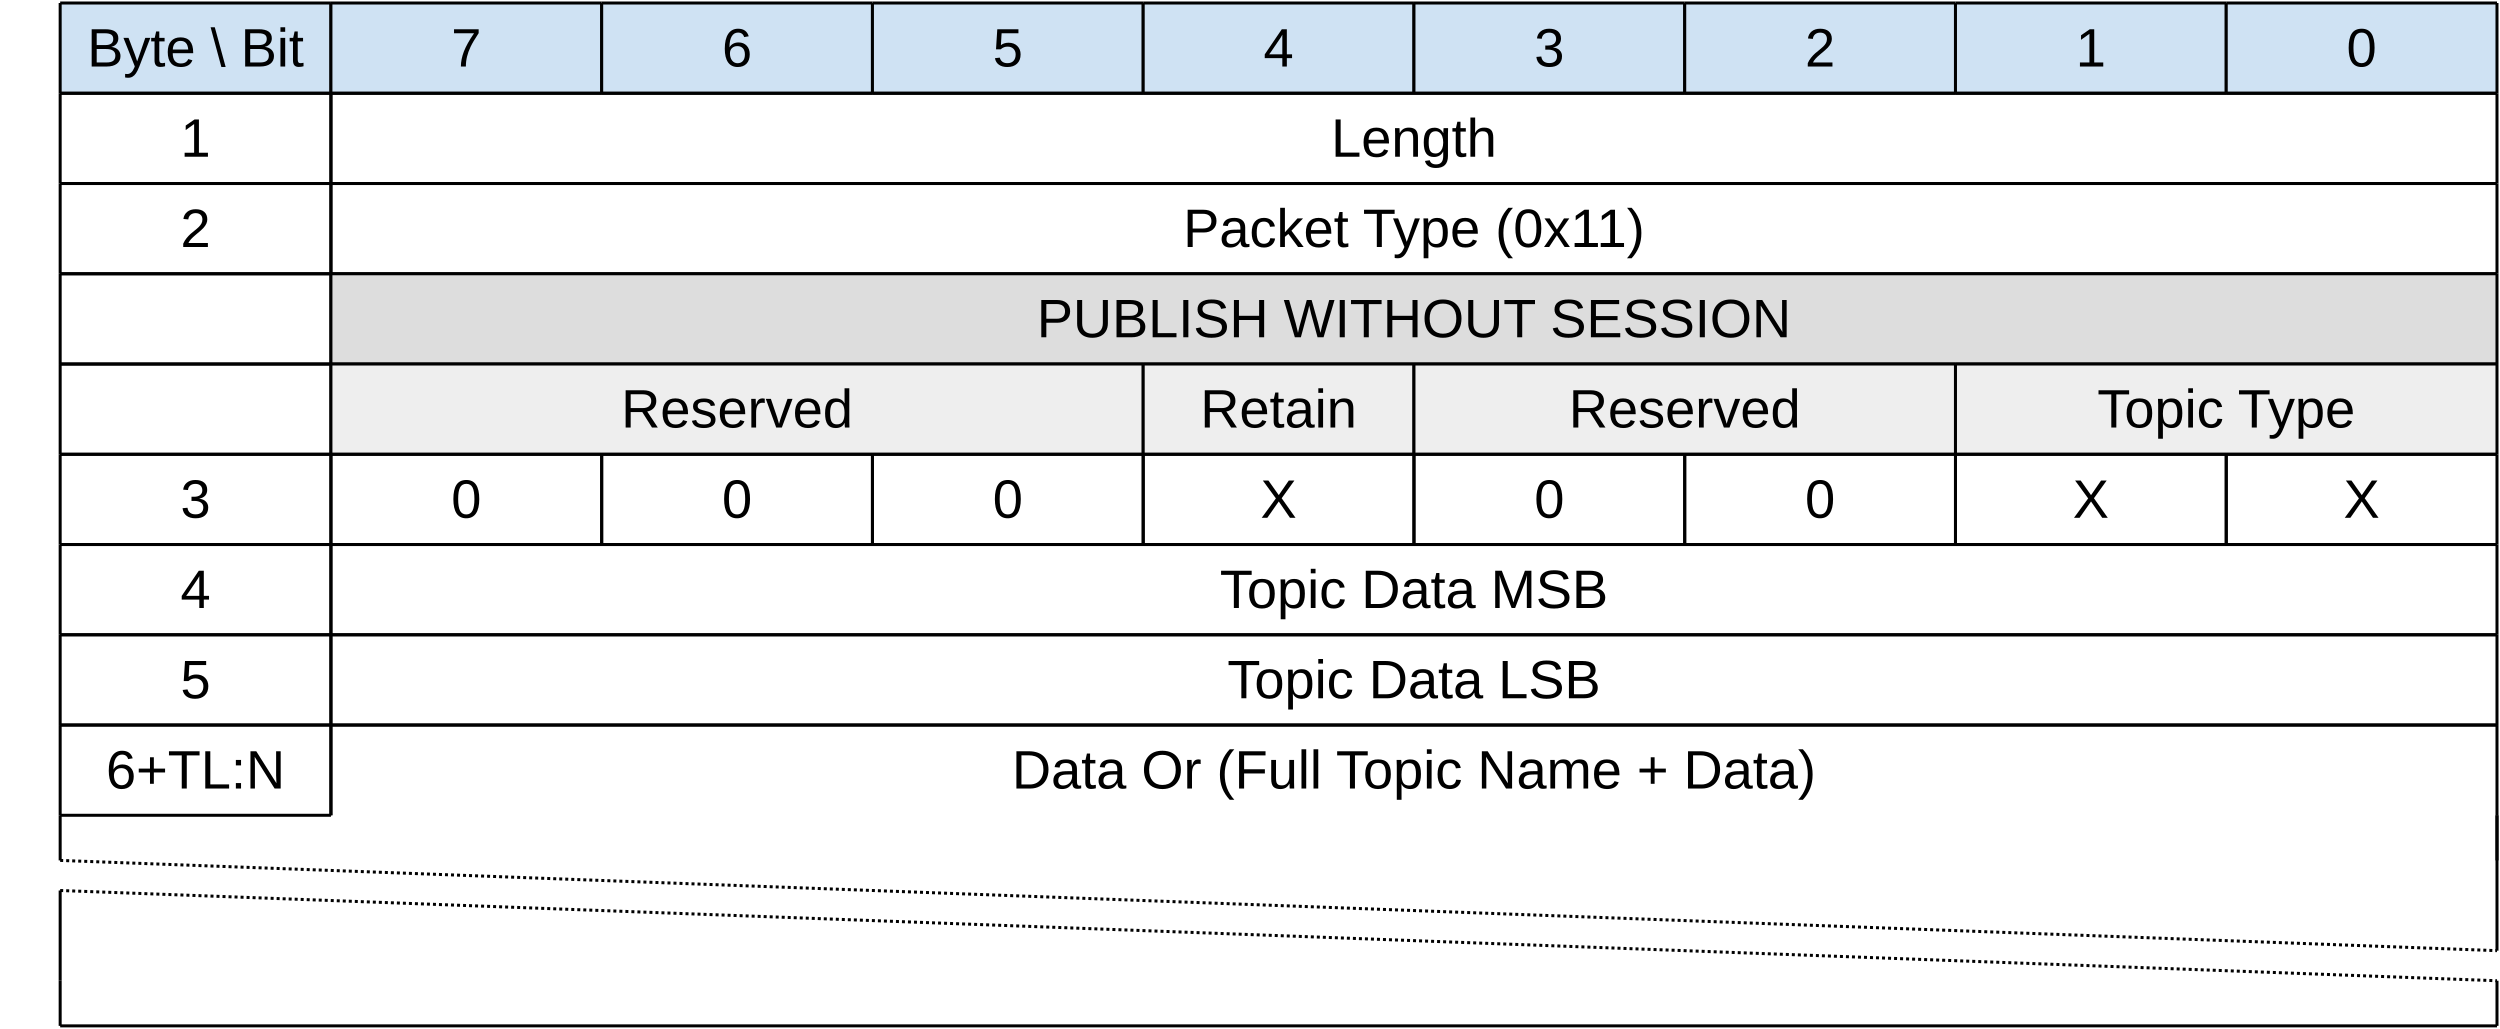
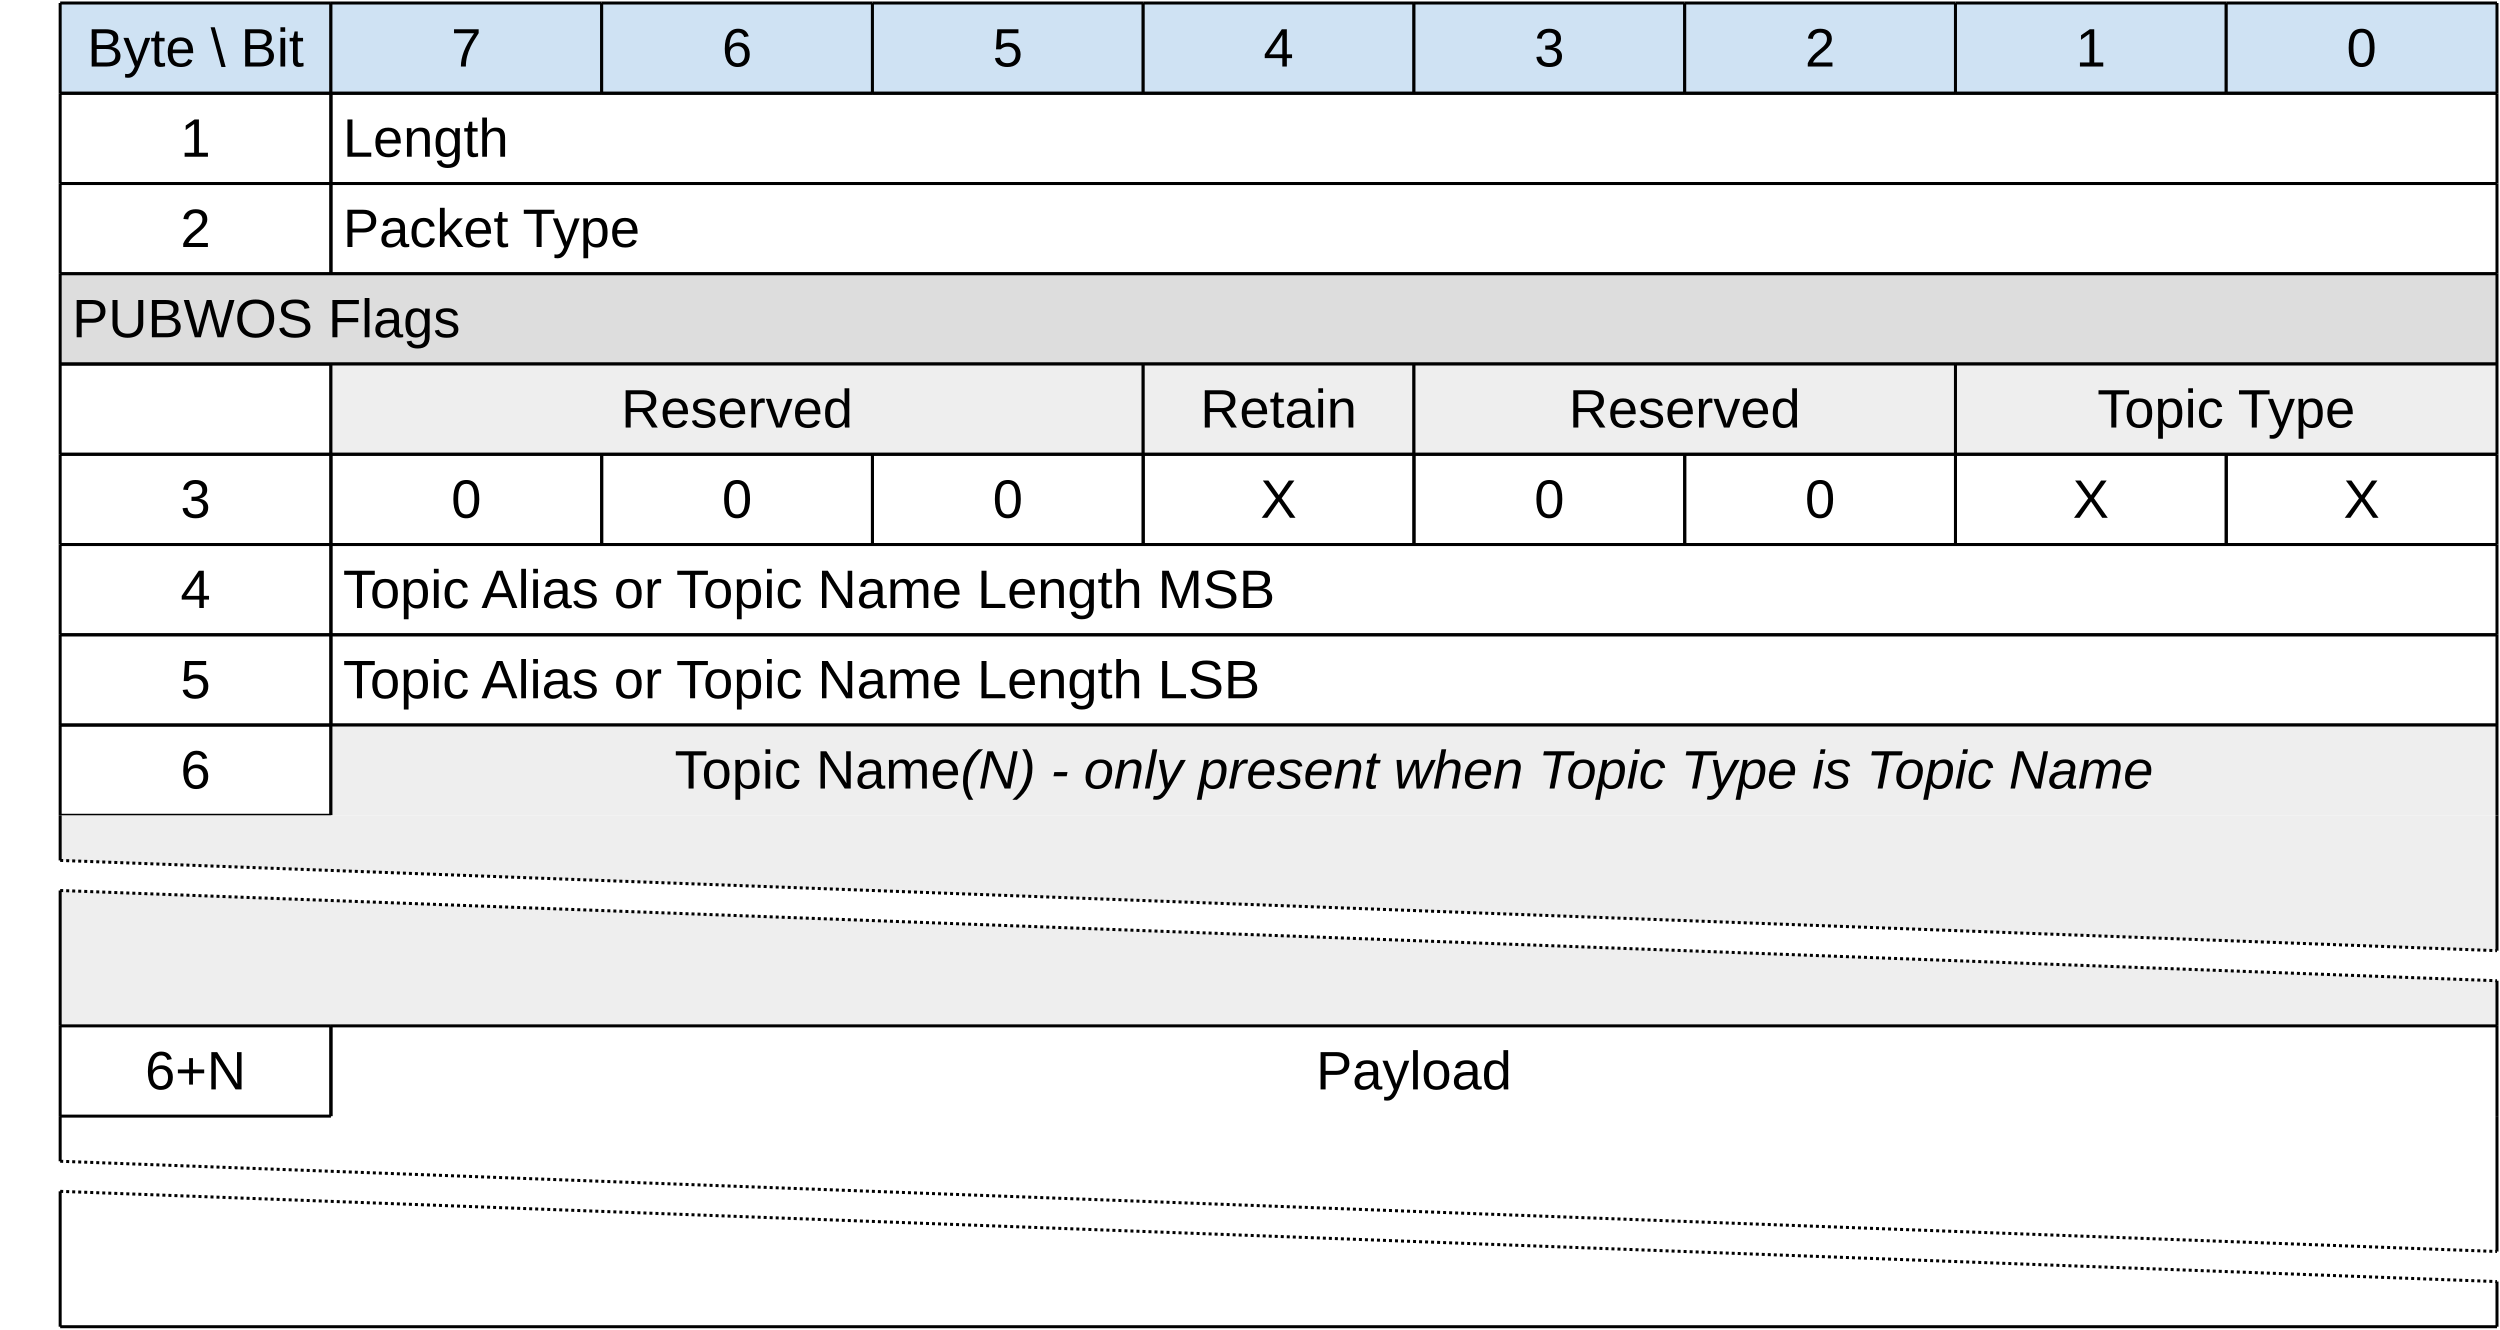
- <svg xmlns="http://www.w3.org/2000/svg" version="1.0" width="831" height="342" viewBox="0 0 831 342">
+ <svg xmlns="http://www.w3.org/2000/svg" version="1.0" width="831" height="442" viewBox="0 0 831 442">
  <rect x="20" y="1" height="30" width="90" fill="#cfe2f3" />
  <line x1="20" y1="1" x2="110" y2="1" stroke="#000000" stroke-width="1" />
  <line x1="20" y1="31" x2="110" y2="31" stroke="#000000" stroke-width="1" />
  <line x1="110" y1="1" x2="110" y2="31" stroke="#000000" stroke-width="1" />
  <line x1="20" y1="1" x2="20" y2="31" stroke="#000000" stroke-width="1" />
  <text font-size="18" font-family="Arial" x="65" y="17" text-anchor="middle" dominant-baseline="middle">Byte \ Bit</text>
  <rect x="110" y="1" height="30" width="90" fill="#cfe2f3" />
  <line x1="110" y1="1" x2="200" y2="1" stroke="#000000" stroke-width="1" />
  <line x1="110" y1="31" x2="200" y2="31" stroke="#000000" stroke-width="1" />
  <line x1="200" y1="1" x2="200" y2="31" stroke="#000000" stroke-width="1" />
  <line x1="110" y1="1" x2="110" y2="31" stroke="#000000" stroke-width="1" />
  <text font-size="18" font-family="Arial" x="155" y="17" text-anchor="middle" dominant-baseline="middle">7</text>
  <rect x="200" y="1" height="30" width="90" fill="#cfe2f3" />
  <line x1="200" y1="1" x2="290" y2="1" stroke="#000000" stroke-width="1" />
  <line x1="200" y1="31" x2="290" y2="31" stroke="#000000" stroke-width="1" />
  <line x1="290" y1="1" x2="290" y2="31" stroke="#000000" stroke-width="1" />
  <line x1="200" y1="1" x2="200" y2="31" stroke="#000000" stroke-width="1" />
  <text font-size="18" font-family="Arial" x="245" y="17" text-anchor="middle" dominant-baseline="middle">6</text>
  <rect x="290" y="1" height="30" width="90" fill="#cfe2f3" />
  <line x1="290" y1="1" x2="380" y2="1" stroke="#000000" stroke-width="1" />
  <line x1="290" y1="31" x2="380" y2="31" stroke="#000000" stroke-width="1" />
  <line x1="380" y1="1" x2="380" y2="31" stroke="#000000" stroke-width="1" />
  <line x1="290" y1="1" x2="290" y2="31" stroke="#000000" stroke-width="1" />
  <text font-size="18" font-family="Arial" x="335" y="17" text-anchor="middle" dominant-baseline="middle">5</text>
  <rect x="380" y="1" height="30" width="90" fill="#cfe2f3" />
  <line x1="380" y1="1" x2="470" y2="1" stroke="#000000" stroke-width="1" />
  <line x1="380" y1="31" x2="470" y2="31" stroke="#000000" stroke-width="1" />
  <line x1="470" y1="1" x2="470" y2="31" stroke="#000000" stroke-width="1" />
  <line x1="380" y1="1" x2="380" y2="31" stroke="#000000" stroke-width="1" />
  <text font-size="18" font-family="Arial" x="425" y="17" text-anchor="middle" dominant-baseline="middle">4</text>
  <rect x="470" y="1" height="30" width="90" fill="#cfe2f3" />
  <line x1="470" y1="1" x2="560" y2="1" stroke="#000000" stroke-width="1" />
  <line x1="470" y1="31" x2="560" y2="31" stroke="#000000" stroke-width="1" />
  <line x1="560" y1="1" x2="560" y2="31" stroke="#000000" stroke-width="1" />
  <line x1="470" y1="1" x2="470" y2="31" stroke="#000000" stroke-width="1" />
  <text font-size="18" font-family="Arial" x="515" y="17" text-anchor="middle" dominant-baseline="middle">3</text>
  <rect x="560" y="1" height="30" width="90" fill="#cfe2f3" />
  <line x1="560" y1="1" x2="650" y2="1" stroke="#000000" stroke-width="1" />
  <line x1="560" y1="31" x2="650" y2="31" stroke="#000000" stroke-width="1" />
  <line x1="650" y1="1" x2="650" y2="31" stroke="#000000" stroke-width="1" />
  <line x1="560" y1="1" x2="560" y2="31" stroke="#000000" stroke-width="1" />
  <text font-size="18" font-family="Arial" x="605" y="17" text-anchor="middle" dominant-baseline="middle">2</text>
  <rect x="650" y="1" height="30" width="90" fill="#cfe2f3" />
  <line x1="650" y1="1" x2="740" y2="1" stroke="#000000" stroke-width="1" />
  <line x1="650" y1="31" x2="740" y2="31" stroke="#000000" stroke-width="1" />
  <line x1="740" y1="1" x2="740" y2="31" stroke="#000000" stroke-width="1" />
  <line x1="650" y1="1" x2="650" y2="31" stroke="#000000" stroke-width="1" />
  <text font-size="18" font-family="Arial" x="695" y="17" text-anchor="middle" dominant-baseline="middle">1</text>
  <rect x="740" y="1" height="30" width="90" fill="#cfe2f3" />
  <line x1="740" y1="1" x2="830" y2="1" stroke="#000000" stroke-width="1" />
  <line x1="740" y1="31" x2="830" y2="31" stroke="#000000" stroke-width="1" />
  <line x1="830" y1="1" x2="830" y2="31" stroke="#000000" stroke-width="1" />
  <line x1="740" y1="1" x2="740" y2="31" stroke="#000000" stroke-width="1" />
  <text font-size="18" font-family="Arial" x="785" y="17" text-anchor="middle" dominant-baseline="middle">0</text>
  <text font-size="18" font-family="Arial" x="15" y="16" text-anchor="end"> </text>
  <text font-size="18" font-family="Arial" x="15" y="46" text-anchor="end"> </text>
  <line x1="20" y1="31" x2="110" y2="31" stroke="#000000" stroke-width="1" />
  <line x1="20" y1="61" x2="110" y2="61" stroke="#000000" stroke-width="1" />
  <line x1="110" y1="31" x2="110" y2="61" stroke="#000000" stroke-width="1" />
  <line x1="20" y1="31" x2="20" y2="61" stroke="#000000" stroke-width="1" />
  <text font-size="18" font-family="Arial" x="65" y="47" text-anchor="middle" dominant-baseline="middle">1</text>
  <line x1="110" y1="31" x2="830" y2="31" stroke="#000000" stroke-width="1" />
  <line x1="110" y1="61" x2="830" y2="61" stroke="#000000" stroke-width="1" />
  <line x1="830" y1="31" x2="830" y2="61" stroke="#000000" stroke-width="1" />
  <line x1="110" y1="31" x2="110" y2="61" stroke="#000000" stroke-width="1" />
-   <text font-size="18" font-family="Arial" x="470" y="47" text-anchor="middle" dominant-baseline="middle">Length</text>
+   <text font-size="18" font-family="Arial" x="114" y="47" text-anchor="start" dominant-baseline="middle">Length</text>
  <text font-size="18" font-family="Arial" x="15" y="76" text-anchor="end"> </text>
  <line x1="20" y1="61" x2="110" y2="61" stroke="#000000" stroke-width="1" />
  <line x1="20" y1="91" x2="110" y2="91" stroke="#000000" stroke-width="1" />
  <line x1="110" y1="61" x2="110" y2="91" stroke="#000000" stroke-width="1" />
  <line x1="20" y1="61" x2="20" y2="91" stroke="#000000" stroke-width="1" />
  <text font-size="18" font-family="Arial" x="65" y="77" text-anchor="middle" dominant-baseline="middle">2</text>
  <line x1="110" y1="61" x2="830" y2="61" stroke="#000000" stroke-width="1" />
  <line x1="110" y1="91" x2="830" y2="91" stroke="#000000" stroke-width="1" />
  <line x1="830" y1="61" x2="830" y2="91" stroke="#000000" stroke-width="1" />
  <line x1="110" y1="61" x2="110" y2="91" stroke="#000000" stroke-width="1" />
-   <text font-size="18" font-family="Arial" x="470" y="77" text-anchor="middle" dominant-baseline="middle">Packet Type (0x11)</text>
+   <text font-size="18" font-family="Arial" x="114" y="77" text-anchor="start" dominant-baseline="middle">Packet Type</text>
  <text font-size="18" font-family="Arial" x="15" y="106" text-anchor="end"> </text>
-   <line x1="20" y1="91" x2="110" y2="91" stroke="#000000" stroke-width="1" />
-   <line x1="20" y1="121" x2="110" y2="121" stroke="#000000" stroke-width="1" />
-   <line x1="110" y1="91" x2="110" y2="121" stroke="#000000" stroke-width="1" />
+   <rect x="20" y="91" height="30" width="810" fill="#dddddd" />
+   <line x1="20" y1="91" x2="830" y2="91" stroke="#000000" stroke-width="1" />
+   <line x1="20" y1="121" x2="830" y2="121" stroke="#000000" stroke-width="1" />
+   <line x1="830" y1="91" x2="830" y2="121" stroke="#000000" stroke-width="1" />
  <line x1="20" y1="91" x2="20" y2="121" stroke="#000000" stroke-width="1" />
-   <rect x="110" y="91" height="30" width="720" fill="#dddddd" />
-   <line x1="110" y1="91" x2="830" y2="91" stroke="#000000" stroke-width="1" />
-   <line x1="110" y1="121" x2="830" y2="121" stroke="#000000" stroke-width="1" />
-   <line x1="830" y1="91" x2="830" y2="121" stroke="#000000" stroke-width="1" />
-   <line x1="110" y1="91" x2="110" y2="121" stroke="#000000" stroke-width="1" />
-   <text font-size="18" font-family="Arial" x="470" y="107" text-anchor="middle" dominant-baseline="middle">PUBLISH WITHOUT SESSION</text>
+   <text font-size="18" font-family="Arial" x="24" y="107" text-anchor="start" dominant-baseline="middle">PUBWOS Flags</text>
  <text font-size="18" font-family="Arial" x="15" y="136" text-anchor="end"> </text>
  <line x1="20" y1="121" x2="110" y2="121" stroke="#000000" stroke-width="1" />
  <line x1="20" y1="151" x2="110" y2="151" stroke="#000000" stroke-width="1" />
  <line x1="110" y1="121" x2="110" y2="151" stroke="#000000" stroke-width="1" />
  <line x1="20" y1="121" x2="20" y2="151" stroke="#000000" stroke-width="1" />
  <rect x="110" y="121" height="30" width="270" fill="#eeeeee" />
  <line x1="110" y1="121" x2="380" y2="121" stroke="#000000" stroke-width="1" />
  <line x1="110" y1="151" x2="380" y2="151" stroke="#000000" stroke-width="1" />
  <line x1="380" y1="121" x2="380" y2="151" stroke="#000000" stroke-width="1" />
  <line x1="110" y1="121" x2="110" y2="151" stroke="#000000" stroke-width="1" />
  <text font-size="18" font-family="Arial" x="245" y="137" text-anchor="middle" dominant-baseline="middle">Reserved</text>
  <rect x="380" y="121" height="30" width="90" fill="#eeeeee" />
  <line x1="380" y1="121" x2="470" y2="121" stroke="#000000" stroke-width="1" />
  <line x1="380" y1="151" x2="470" y2="151" stroke="#000000" stroke-width="1" />
  <line x1="470" y1="121" x2="470" y2="151" stroke="#000000" stroke-width="1" />
  <line x1="380" y1="121" x2="380" y2="151" stroke="#000000" stroke-width="1" />
  <text font-size="18" font-family="Arial" x="425" y="137" text-anchor="middle" dominant-baseline="middle">Retain</text>
  <rect x="470" y="121" height="30" width="180" fill="#eeeeee" />
  <line x1="470" y1="121" x2="650" y2="121" stroke="#000000" stroke-width="1" />
  <line x1="470" y1="151" x2="650" y2="151" stroke="#000000" stroke-width="1" />
  <line x1="650" y1="121" x2="650" y2="151" stroke="#000000" stroke-width="1" />
  <line x1="470" y1="121" x2="470" y2="151" stroke="#000000" stroke-width="1" />
  <text font-size="18" font-family="Arial" x="560" y="137" text-anchor="middle" dominant-baseline="middle">Reserved</text>
  <rect x="650" y="121" height="30" width="180" fill="#eeeeee" />
  <line x1="650" y1="121" x2="830" y2="121" stroke="#000000" stroke-width="1" />
  <line x1="650" y1="151" x2="830" y2="151" stroke="#000000" stroke-width="1" />
  <line x1="830" y1="121" x2="830" y2="151" stroke="#000000" stroke-width="1" />
  <line x1="650" y1="121" x2="650" y2="151" stroke="#000000" stroke-width="1" />
  <text font-size="18" font-family="Arial" x="740" y="137" text-anchor="middle" dominant-baseline="middle">Topic Type</text>
  <text font-size="18" font-family="Arial" x="15" y="166" text-anchor="end"> </text>
  <line x1="20" y1="151" x2="110" y2="151" stroke="#000000" stroke-width="1" />
  <line x1="20" y1="181" x2="110" y2="181" stroke="#000000" stroke-width="1" />
  <line x1="110" y1="151" x2="110" y2="181" stroke="#000000" stroke-width="1" />
  <line x1="20" y1="151" x2="20" y2="181" stroke="#000000" stroke-width="1" />
  <text font-size="18" font-family="Arial" x="65" y="167" text-anchor="middle" dominant-baseline="middle">3</text>
  <line x1="110" y1="151" x2="200" y2="151" stroke="#000000" stroke-width="1" />
  <line x1="110" y1="181" x2="200" y2="181" stroke="#000000" stroke-width="1" />
  <line x1="200" y1="151" x2="200" y2="181" stroke="#000000" stroke-width="1" />
  <line x1="110" y1="151" x2="110" y2="181" stroke="#000000" stroke-width="1" />
  <text font-size="18" font-family="Arial" x="155" y="167" text-anchor="middle" dominant-baseline="middle">0</text>
  <line x1="200" y1="151" x2="290" y2="151" stroke="#000000" stroke-width="1" />
  <line x1="200" y1="181" x2="290" y2="181" stroke="#000000" stroke-width="1" />
  <line x1="290" y1="151" x2="290" y2="181" stroke="#000000" stroke-width="1" />
  <line x1="200" y1="151" x2="200" y2="181" stroke="#000000" stroke-width="1" />
  <text font-size="18" font-family="Arial" x="245" y="167" text-anchor="middle" dominant-baseline="middle">0</text>
  <line x1="290" y1="151" x2="380" y2="151" stroke="#000000" stroke-width="1" />
  <line x1="290" y1="181" x2="380" y2="181" stroke="#000000" stroke-width="1" />
  <line x1="380" y1="151" x2="380" y2="181" stroke="#000000" stroke-width="1" />
  <line x1="290" y1="151" x2="290" y2="181" stroke="#000000" stroke-width="1" />
  <text font-size="18" font-family="Arial" x="335" y="167" text-anchor="middle" dominant-baseline="middle">0</text>
  <line x1="380" y1="151" x2="470" y2="151" stroke="#000000" stroke-width="1" />
  <line x1="380" y1="181" x2="470" y2="181" stroke="#000000" stroke-width="1" />
  <line x1="470" y1="151" x2="470" y2="181" stroke="#000000" stroke-width="1" />
  <line x1="380" y1="151" x2="380" y2="181" stroke="#000000" stroke-width="1" />
  <text font-size="18" font-family="Arial" x="425" y="167" text-anchor="middle" dominant-baseline="middle">X</text>
  <line x1="470" y1="151" x2="560" y2="151" stroke="#000000" stroke-width="1" />
  <line x1="470" y1="181" x2="560" y2="181" stroke="#000000" stroke-width="1" />
  <line x1="560" y1="151" x2="560" y2="181" stroke="#000000" stroke-width="1" />
  <line x1="470" y1="151" x2="470" y2="181" stroke="#000000" stroke-width="1" />
  <text font-size="18" font-family="Arial" x="515" y="167" text-anchor="middle" dominant-baseline="middle">0</text>
  <line x1="560" y1="151" x2="650" y2="151" stroke="#000000" stroke-width="1" />
  <line x1="560" y1="181" x2="650" y2="181" stroke="#000000" stroke-width="1" />
  <line x1="650" y1="151" x2="650" y2="181" stroke="#000000" stroke-width="1" />
  <line x1="560" y1="151" x2="560" y2="181" stroke="#000000" stroke-width="1" />
  <text font-size="18" font-family="Arial" x="605" y="167" text-anchor="middle" dominant-baseline="middle">0</text>
  <line x1="650" y1="151" x2="740" y2="151" stroke="#000000" stroke-width="1" />
  <line x1="650" y1="181" x2="740" y2="181" stroke="#000000" stroke-width="1" />
  <line x1="740" y1="151" x2="740" y2="181" stroke="#000000" stroke-width="1" />
  <line x1="650" y1="151" x2="650" y2="181" stroke="#000000" stroke-width="1" />
  <text font-size="18" font-family="Arial" x="695" y="167" text-anchor="middle" dominant-baseline="middle">X</text>
  <line x1="740" y1="151" x2="830" y2="151" stroke="#000000" stroke-width="1" />
  <line x1="740" y1="181" x2="830" y2="181" stroke="#000000" stroke-width="1" />
  <line x1="830" y1="151" x2="830" y2="181" stroke="#000000" stroke-width="1" />
  <line x1="740" y1="151" x2="740" y2="181" stroke="#000000" stroke-width="1" />
  <text font-size="18" font-family="Arial" x="785" y="167" text-anchor="middle" dominant-baseline="middle">X</text>
  <text font-size="18" font-family="Arial" x="15" y="196" text-anchor="end"> </text>
  <line x1="20" y1="181" x2="110" y2="181" stroke="#000000" stroke-width="1" />
  <line x1="20" y1="211" x2="110" y2="211" stroke="#000000" stroke-width="1" />
  <line x1="110" y1="181" x2="110" y2="211" stroke="#000000" stroke-width="1" />
  <line x1="20" y1="181" x2="20" y2="211" stroke="#000000" stroke-width="1" />
  <text font-size="18" font-family="Arial" x="65" y="197" text-anchor="middle" dominant-baseline="middle">4</text>
  <line x1="110" y1="181" x2="830" y2="181" stroke="#000000" stroke-width="1" />
  <line x1="110" y1="211" x2="830" y2="211" stroke="#000000" stroke-width="1" />
  <line x1="830" y1="181" x2="830" y2="211" stroke="#000000" stroke-width="1" />
  <line x1="110" y1="181" x2="110" y2="211" stroke="#000000" stroke-width="1" />
-   <text font-size="18" font-family="Arial" x="470" y="197" text-anchor="middle" dominant-baseline="middle">Topic Data MSB</text>
+   <text font-size="18" font-family="Arial" x="114" y="197" text-anchor="start" dominant-baseline="middle">Topic Alias or Topic Name Length MSB</text>
  <text font-size="18" font-family="Arial" x="15" y="226" text-anchor="end"> </text>
  <line x1="20" y1="211" x2="110" y2="211" stroke="#000000" stroke-width="1" />
  <line x1="20" y1="241" x2="110" y2="241" stroke="#000000" stroke-width="1" />
  <line x1="110" y1="211" x2="110" y2="241" stroke="#000000" stroke-width="1" />
  <line x1="20" y1="211" x2="20" y2="241" stroke="#000000" stroke-width="1" />
  <text font-size="18" font-family="Arial" x="65" y="227" text-anchor="middle" dominant-baseline="middle">5</text>
  <line x1="110" y1="211" x2="830" y2="211" stroke="#000000" stroke-width="1" />
  <line x1="110" y1="241" x2="830" y2="241" stroke="#000000" stroke-width="1" />
  <line x1="830" y1="211" x2="830" y2="241" stroke="#000000" stroke-width="1" />
  <line x1="110" y1="211" x2="110" y2="241" stroke="#000000" stroke-width="1" />
-   <text font-size="18" font-family="Arial" x="470" y="227" text-anchor="middle" dominant-baseline="middle">Topic Data LSB</text>
+   <text font-size="18" font-family="Arial" x="114" y="227" text-anchor="start" dominant-baseline="middle">Topic Alias or Topic Name Length LSB</text>
  <text font-size="18" font-family="Arial" x="15" y="256" text-anchor="end"> </text>
  <line x1="20" y1="241" x2="110" y2="241" stroke="#000000" stroke-width="1" />
  <line x1="20" y1="271" x2="110" y2="271" stroke="#000000" stroke-width="1" />
  <line x1="110" y1="241" x2="110" y2="271" stroke="#000000" stroke-width="1" />
  <line x1="20" y1="241" x2="20" y2="271" stroke="#000000" stroke-width="1" />
-   <text font-size="18" font-family="Arial" x="65" y="257" text-anchor="middle" dominant-baseline="middle">6+TL:N</text>
+   <text font-size="18" font-family="Arial" x="65" y="257" text-anchor="middle" dominant-baseline="middle">6</text>
+   <rect x="110" y="241" height="30" width="720" fill="#eeeeee" />
  <line x1="110" y1="241" x2="830" y2="241" stroke="#000000" stroke-width="1" />
  <line x1="830" y1="241" x2="830" y2="271" stroke="#000000" stroke-width="1" />
  <line x1="110" y1="241" x2="110" y2="271" stroke="#000000" stroke-width="1" />
-   <text font-size="18" font-family="Arial" x="470" y="257" text-anchor="middle" dominant-baseline="middle">Data Or (Full Topic Name + Data)</text>
+   <text font-size="18" font-family="Arial" x="470" y="257" text-anchor="middle" dominant-baseline="middle">Topic Name<tspan font-style="italic" font-size="18" font-family="Arial" dominant-baseline="middle"> (N) - only present when Topic Type is Topic Name</tspan>
+   </text>
  <text font-size="18" font-family="Arial" x="15" y="286" text-anchor="end"> </text>
+   <polygon points=" 20,271 830,271 830,316 20,286" fill="#eeeeee" />
  <line x1="20" y1="271" x2="20" y2="286" stroke="#000000" stroke-width="1" />
-   <line x1="830" y1="271" x2="830" y2="286" stroke="#000000" stroke-width="1" />
+   <line x1="830" y1="271" x2="830" y2="316" stroke="#000000" stroke-width="1" />
  <line stroke-dasharray="1,1" x1="20" y1="286" x2="830" y2="316" stroke="#000000" stroke-width="1" />
-   <line x1="830" y1="271" x2="830" y2="316" stroke="#000000" stroke-width="1" />
+   <polygon points=" 20,296 830,326 830,341 20,341" fill="#eeeeee" />
+   <line x1="20" y1="296" x2="20" y2="341" stroke="#000000" stroke-width="1" />
+   <line x1="830" y1="326" x2="830" y2="341" stroke="#000000" stroke-width="1" />
  <line stroke-dasharray="1,1" x1="20" y1="296" x2="830" y2="326" stroke="#000000" stroke-width="1" />
-   <line x1="20" y1="296" x2="20" y2="326" stroke="#000000" stroke-width="1" />
-   <line x1="20" y1="326" x2="20" y2="341" stroke="#000000" stroke-width="1" />
-   <line x1="830" y1="326" x2="830" y2="341" stroke="#000000" stroke-width="1" />
  <text font-size="18" font-family="Arial" x="15" y="356" text-anchor="end"> </text>
-   <line x1="20" y1="341" x2="830" y2="341" stroke="#000000" stroke-width="1" />
+   <line x1="20" y1="341" x2="110" y2="341" stroke="#000000" stroke-width="1" />
+   <line x1="20" y1="371" x2="110" y2="371" stroke="#000000" stroke-width="1" />
+   <line x1="110" y1="341" x2="110" y2="371" stroke="#000000" stroke-width="1" />
+   <line x1="20" y1="341" x2="20" y2="371" stroke="#000000" stroke-width="1" />
+   <text font-size="18" font-family="Arial" x="65" y="357" text-anchor="middle" dominant-baseline="middle">6+N</text>
+   <line x1="110" y1="341" x2="830" y2="341" stroke="#000000" stroke-width="1" />
+   <line x1="830" y1="341" x2="830" y2="371" stroke="#000000" stroke-width="1" />
+   <line x1="110" y1="341" x2="110" y2="371" stroke="#000000" stroke-width="1" />
+   <text font-size="18" font-family="Arial" x="470" y="357" text-anchor="middle" dominant-baseline="middle">Payload</text>
+   <text font-size="18" font-family="Arial" x="15" y="356" text-anchor="end"> </text>
+   <text font-size="18" font-family="Arial" x="15" y="386" text-anchor="end"> </text>
+   <line x1="20" y1="371" x2="20" y2="386" stroke="#000000" stroke-width="1" />
+   <line x1="830" y1="371" x2="830" y2="416" stroke="#000000" stroke-width="1" />
+   <line stroke-dasharray="1,1" x1="20" y1="386" x2="830" y2="416" stroke="#000000" stroke-width="1" />
+   <line x1="20" y1="396" x2="20" y2="441" stroke="#000000" stroke-width="1" />
+   <line x1="830" y1="426" x2="830" y2="441" stroke="#000000" stroke-width="1" />
+   <line stroke-dasharray="1,1" x1="20" y1="396" x2="830" y2="426" stroke="#000000" stroke-width="1" />
+   <text font-size="18" font-family="Arial" x="15" y="456" text-anchor="end"> </text>
+   <line x1="20" y1="441" x2="830" y2="441" stroke="#000000" stroke-width="1" />
</svg>
